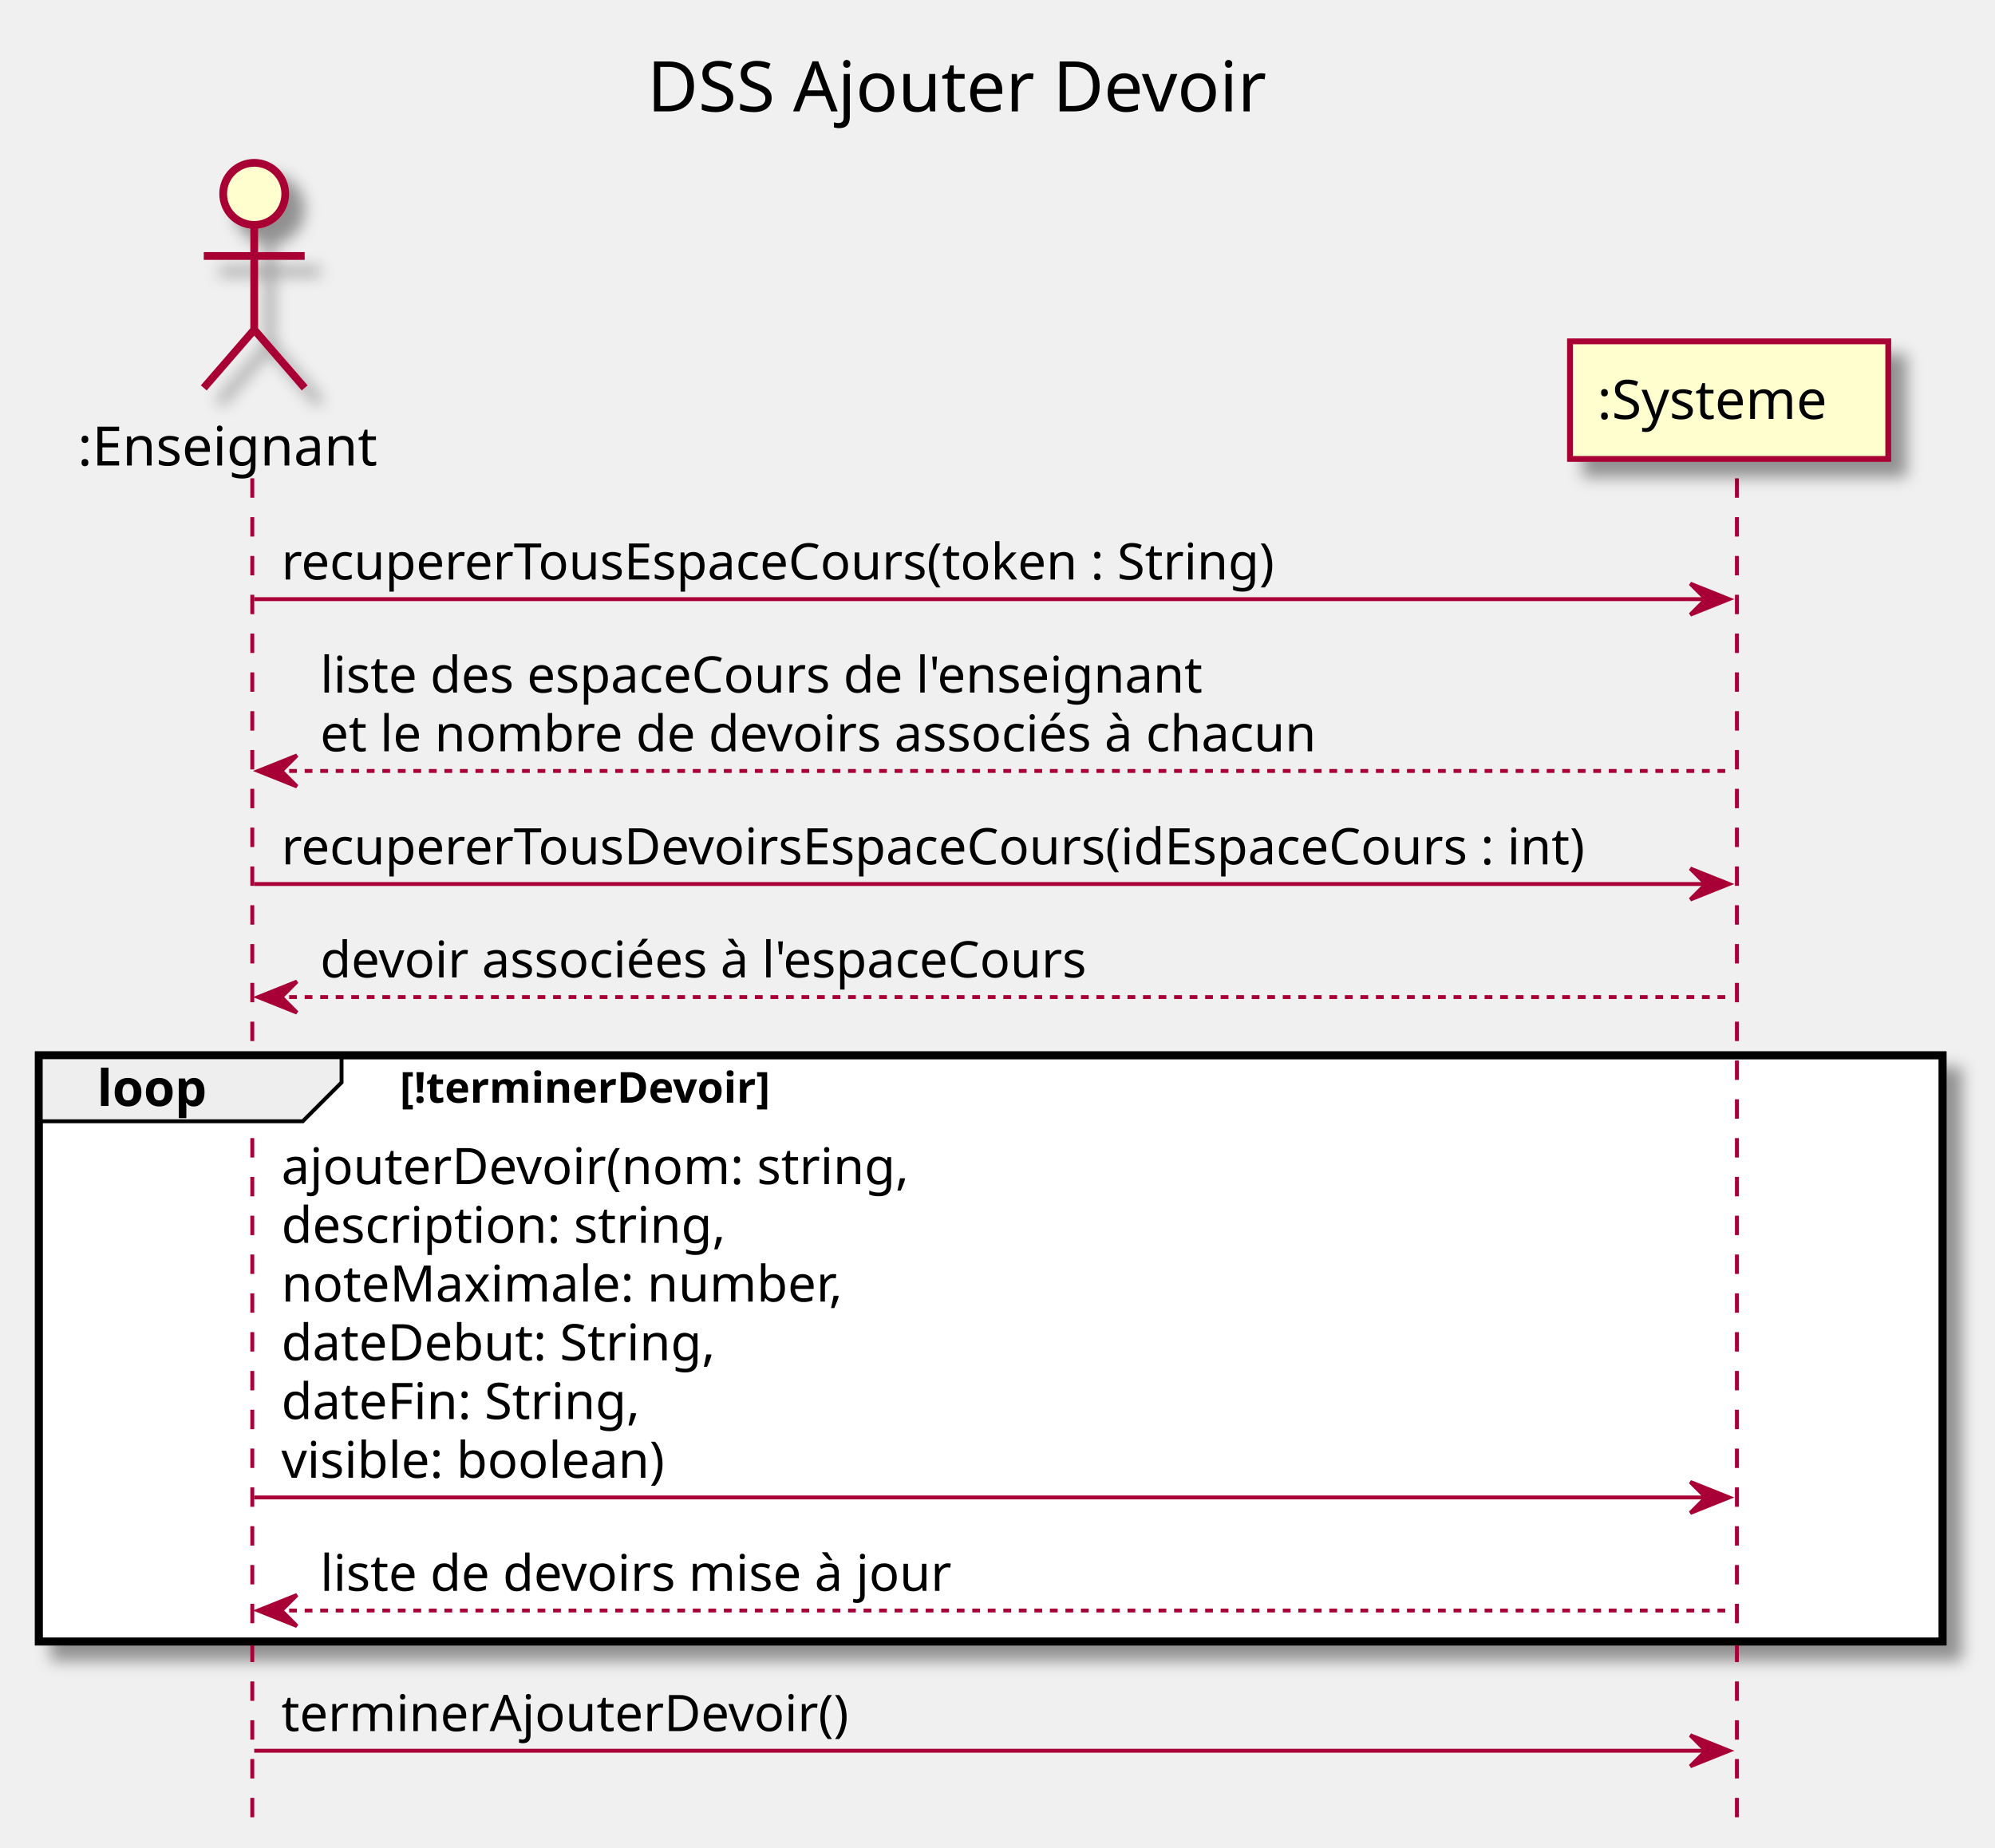
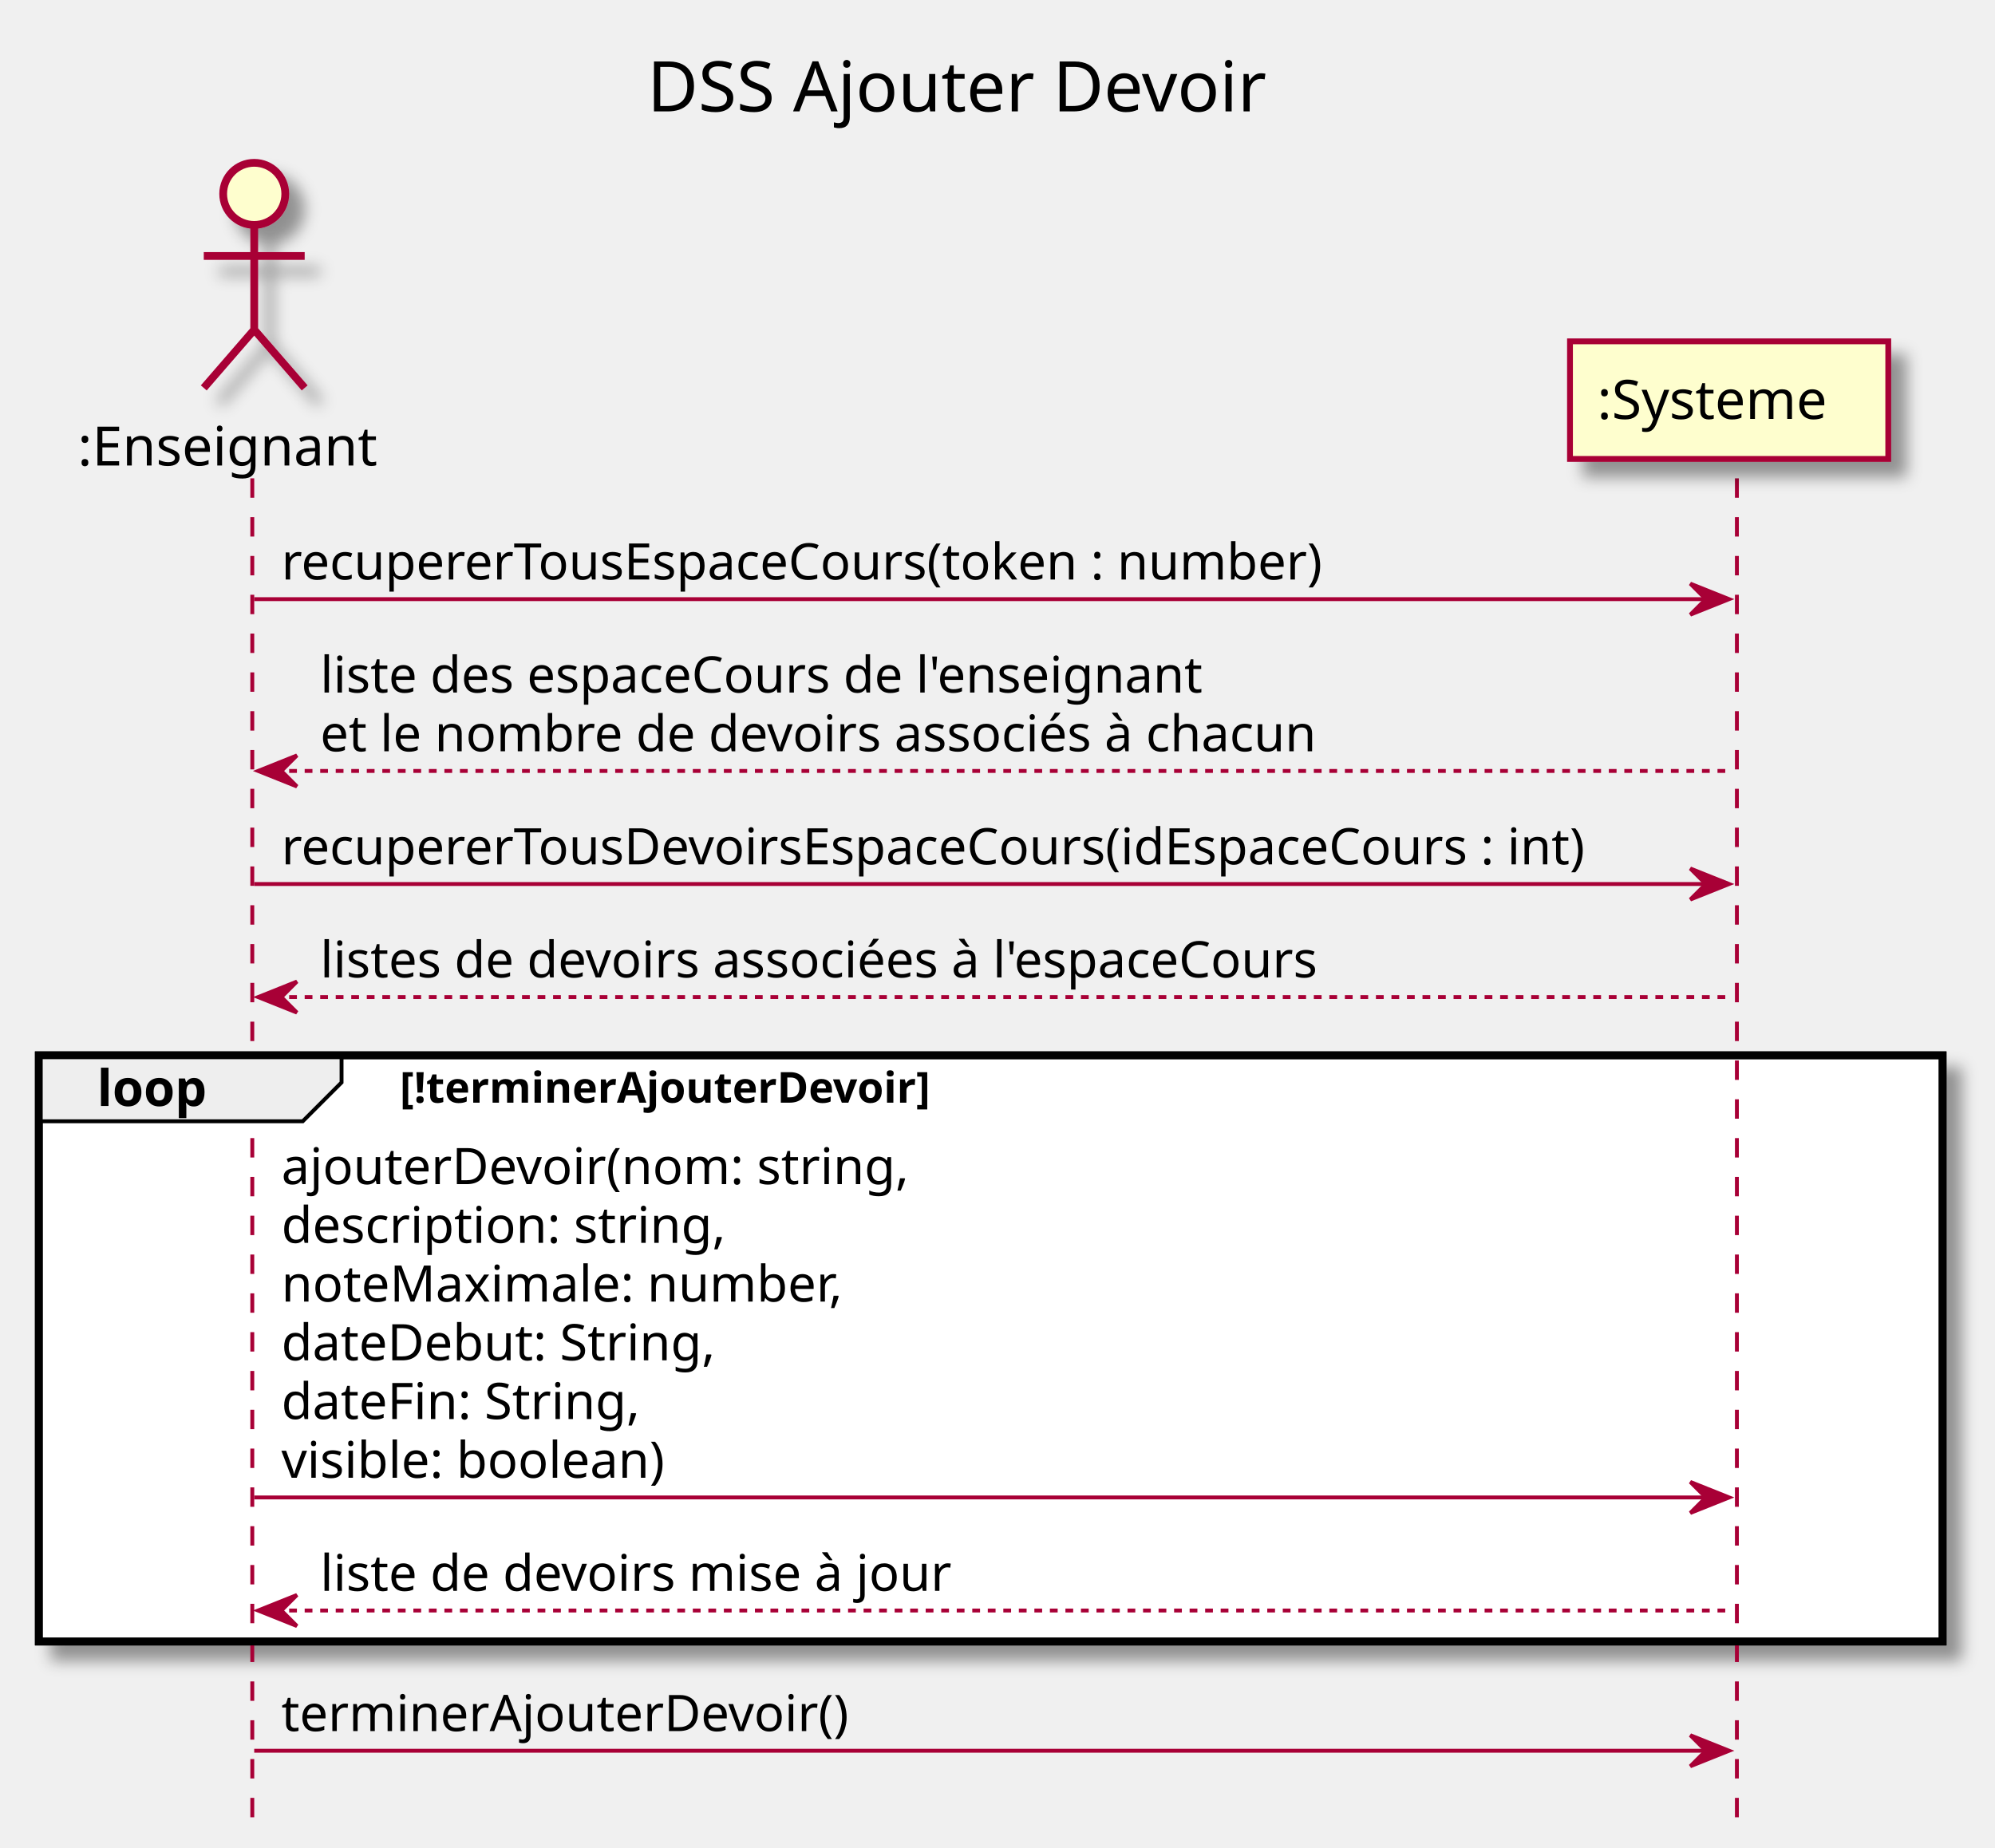
<svg xmlns="http://www.w3.org/2000/svg" contentScriptType="application/ecmascript" contentStyleType="text/css" height="476px" preserveAspectRatio="none" style="width:514px;height:476px;background:#FFFFFF;" version="1.1" viewBox="0 0 514 476" width="514px" zoomAndPan="magnify">
  <defs>
-     <filter height="300%" id="f1q34bmm1u123k" width="300%" x="-1" y="-1">
+     <filter height="300%" id="f1ot2ztifnbbyo" width="300%" x="-1" y="-1">
      <feGaussianBlur result="blurOut" stdDeviation="2.0" />
      <feColorMatrix in="blurOut" result="blurOut2" type="matrix" values="0 0 0 0 0 0 0 0 0 0 0 0 0 0 0 0 0 0 .4 0" />
      <feOffset dx="4.0" dy="4.0" in="blurOut2" result="blurOut3" />
      <feBlend in="SourceGraphic" in2="blurOut3" mode="normal" />
    </filter>
  </defs>
  <g>
    <text fill="#000000" font-family="sans-serif" font-size="18" lengthAdjust="spacing" textLength="177" x="166.75" y="28.708">DSS Ajouter Devoir</text>
-     <rect fill="#FFFFFF" filter="url(#f1q34bmm1u123k)" height="151.062" style="stroke:#000000;stroke-width:2.0;" width="490.5" x="10" y="271.914" />
+     <rect fill="#FFFFFF" filter="url(#f1ot2ztifnbbyo)" height="151.062" style="stroke:#000000;stroke-width:2.0;" width="490.5" x="10" y="271.914" />
    <line style="stroke:#A80036;stroke-width:1.0;stroke-dasharray:5.0,5.0;" x1="65" x2="65" y1="123.25" y2="469.109" />
    <line style="stroke:#A80036;stroke-width:1.0;stroke-dasharray:5.0,5.0;" x1="447.5" x2="447.5" y1="123.25" y2="469.109" />
    <text fill="#000000" font-family="sans-serif" font-size="14" lengthAdjust="spacing" textLength="85" x="20" y="119.948">:Enseignant</text>
-     <ellipse cx="65.5" cy="49.953" fill="#FEFECE" filter="url(#f1q34bmm1u123k)" rx="8" ry="8" style="stroke:#A80036;stroke-width:2.0;" />
-     <path d="M65.5,57.953 L65.5,84.953 M52.5,65.953 L78.5,65.953 M65.5,84.953 L52.5,99.953 M65.5,84.953 L78.5,99.953 " fill="none" filter="url(#f1q34bmm1u123k)" style="stroke:#A80036;stroke-width:2.0;" />
-     <rect fill="#FEFECE" filter="url(#f1q34bmm1u123k)" height="30.297" style="stroke:#A80036;stroke-width:1.5;" width="82" x="404.5" y="87.953" />
+     <ellipse cx="65.5" cy="49.953" fill="#FEFECE" filter="url(#f1ot2ztifnbbyo)" rx="8" ry="8" style="stroke:#A80036;stroke-width:2.0;" />
+     <path d="M65.5,57.953 L65.5,84.953 M52.5,65.953 L78.5,65.953 M65.5,84.953 L52.5,99.953 M65.5,84.953 L78.5,99.953 " fill="none" filter="url(#f1ot2ztifnbbyo)" style="stroke:#A80036;stroke-width:2.0;" />
+     <rect fill="#FEFECE" filter="url(#f1ot2ztifnbbyo)" height="30.297" style="stroke:#A80036;stroke-width:1.5;" width="82" x="404.5" y="87.953" />
    <text fill="#000000" font-family="sans-serif" font-size="14" lengthAdjust="spacing" textLength="68" x="411.5" y="107.948">:Systeme</text>
    <polygon fill="#A80036" points="435.5,150.383,445.5,154.383,435.5,158.383,439.5,154.383" style="stroke:#A80036;stroke-width:1.0;" />
    <line style="stroke:#A80036;stroke-width:1.0;" x1="65.5" x2="441.5" y1="154.383" y2="154.383" />
-     <text fill="#000000" font-family="sans-serif" font-size="13" lengthAdjust="spacing" textLength="272" x="72.5" y="149.317">recupererTousEspaceCours(token : String)</text>
+     <text fill="#000000" font-family="sans-serif" font-size="13" lengthAdjust="spacing" textLength="285" x="72.5" y="149.317">recupererTousEspaceCours(token : number)</text>
    <polygon fill="#A80036" points="76.5,194.648,66.5,198.648,76.5,202.648,72.5,198.648" style="stroke:#A80036;stroke-width:1.0;" />
    <line style="stroke:#A80036;stroke-width:1.0;stroke-dasharray:2.0,2.0;" x1="70.5" x2="446.5" y1="198.648" y2="198.648" />
    <text fill="#000000" font-family="sans-serif" font-size="13" lengthAdjust="spacing" textLength="241" x="82.5" y="178.45">liste des espaceCours de l'enseignant</text>
    <text fill="#000000" font-family="sans-serif" font-size="13" lengthAdjust="spacing" textLength="274" x="82.5" y="193.583">et le nombre de devoirs associés à chacun</text>
    <polygon fill="#A80036" points="435.5,223.781,445.5,227.781,435.5,231.781,439.5,227.781" style="stroke:#A80036;stroke-width:1.0;" />
    <line style="stroke:#A80036;stroke-width:1.0;" x1="65.5" x2="441.5" y1="227.781" y2="227.781" />
    <text fill="#000000" font-family="sans-serif" font-size="13" lengthAdjust="spacing" textLength="358" x="72.5" y="222.715">recupererTousDevoirsEspaceCours(idEspaceCours : int)</text>
    <polygon fill="#A80036" points="76.5,252.914,66.5,256.914,76.5,260.914,72.5,256.914" style="stroke:#A80036;stroke-width:1.0;" />
    <line style="stroke:#A80036;stroke-width:1.0;stroke-dasharray:2.0,2.0;" x1="70.5" x2="446.5" y1="256.914" y2="256.914" />
-     <text fill="#000000" font-family="sans-serif" font-size="13" lengthAdjust="spacing" textLength="212" x="82.5" y="251.848">devoir associées à l'espaceCours</text>
+     <text fill="#000000" font-family="sans-serif" font-size="13" lengthAdjust="spacing" textLength="276" x="82.5" y="251.848">listes de devoirs associées à l'espaceCours</text>
    <path d="M10,271.914 L88,271.914 L88,278.914 L78,288.914 L10,288.914 L10,271.914 " fill="#EEEEEE" style="stroke:#000000;stroke-width:1.0;" />
    <rect fill="none" height="151.062" style="stroke:#000000;stroke-width:2.0;" width="490.5" x="10" y="271.914" />
    <text fill="#000000" font-family="sans-serif" font-size="13" font-weight="bold" lengthAdjust="spacing" textLength="33" x="25" y="284.981">loop</text>
-     <text fill="#000000" font-family="sans-serif" font-size="11" font-weight="bold" lengthAdjust="spacing" textLength="118" x="103" y="284.125">[!terminerDevoir]</text>
+     <text fill="#000000" font-family="sans-serif" font-size="11" font-weight="bold" lengthAdjust="spacing" textLength="169" x="103" y="284.125">[!terminerAjouterDevoir]</text>
    <polygon fill="#A80036" points="435.5,381.844,445.5,385.844,435.5,389.844,439.5,385.844" style="stroke:#A80036;stroke-width:1.0;" />
    <line style="stroke:#A80036;stroke-width:1.0;" x1="65.5" x2="441.5" y1="385.844" y2="385.844" />
    <text fill="#000000" font-family="sans-serif" font-size="13" lengthAdjust="spacing" textLength="170" x="72.5" y="305.114">ajouterDevoir(nom: string,</text>
    <text fill="#000000" font-family="sans-serif" font-size="13" lengthAdjust="spacing" textLength="119" x="72.5" y="320.247">description: string,</text>
    <text fill="#000000" font-family="sans-serif" font-size="13" lengthAdjust="spacing" textLength="153" x="72.5" y="335.379">noteMaximale: number,</text>
    <text fill="#000000" font-family="sans-serif" font-size="13" lengthAdjust="spacing" textLength="118" x="72.5" y="350.512">dateDebut: String,</text>
    <text fill="#000000" font-family="sans-serif" font-size="13" lengthAdjust="spacing" textLength="97" x="72.5" y="365.645">dateFin: String,</text>
    <text fill="#000000" font-family="sans-serif" font-size="13" lengthAdjust="spacing" textLength="105" x="72.5" y="380.778">visible: boolean)</text>
    <polygon fill="#A80036" points="76.5,410.977,66.5,414.977,76.5,418.977,72.5,414.977" style="stroke:#A80036;stroke-width:1.0;" />
    <line style="stroke:#A80036;stroke-width:1.0;stroke-dasharray:2.0,2.0;" x1="70.5" x2="446.5" y1="414.977" y2="414.977" />
    <text fill="#000000" font-family="sans-serif" font-size="13" lengthAdjust="spacing" textLength="172" x="82.5" y="409.911">liste de devoirs mise à jour</text>
    <polygon fill="#A80036" points="435.5,447.109,445.5,451.109,435.5,455.109,439.5,451.109" style="stroke:#A80036;stroke-width:1.0;" />
    <line style="stroke:#A80036;stroke-width:1.0;" x1="65.5" x2="441.5" y1="451.109" y2="451.109" />
    <text fill="#000000" font-family="sans-serif" font-size="13" lengthAdjust="spacing" textLength="153" x="72.5" y="446.043">terminerAjouterDevoir()</text>
  </g>
</svg>
